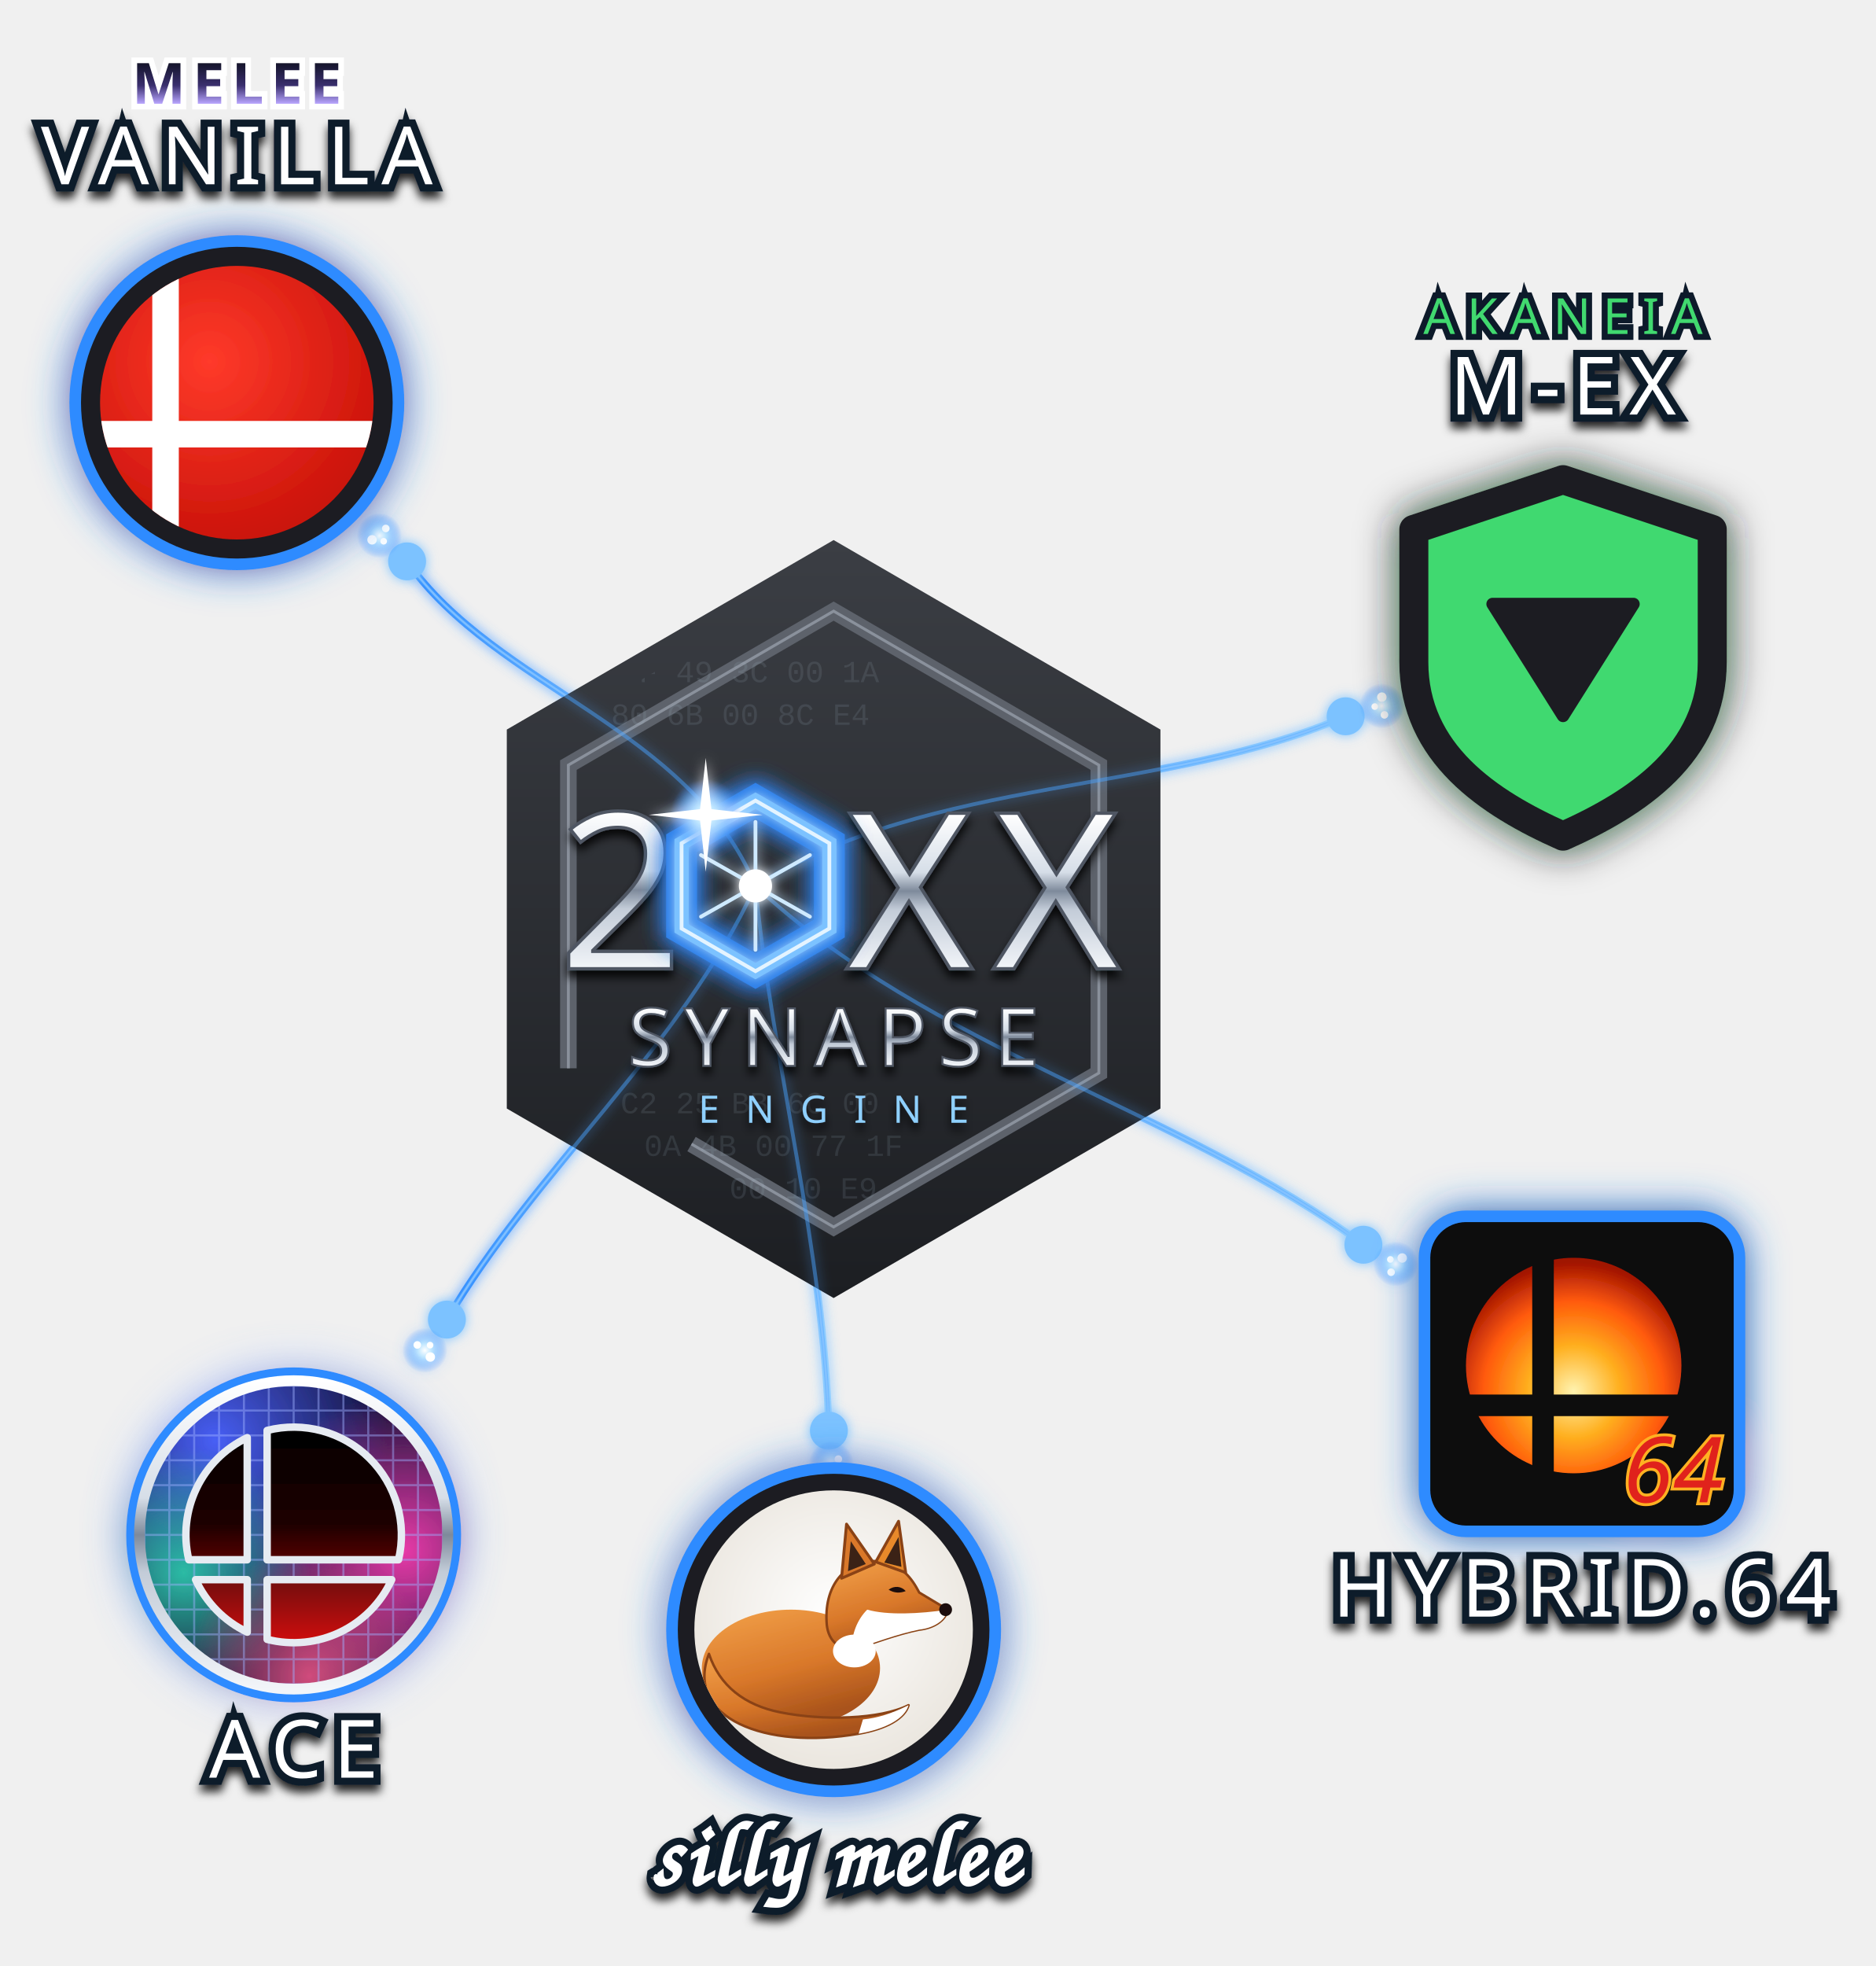
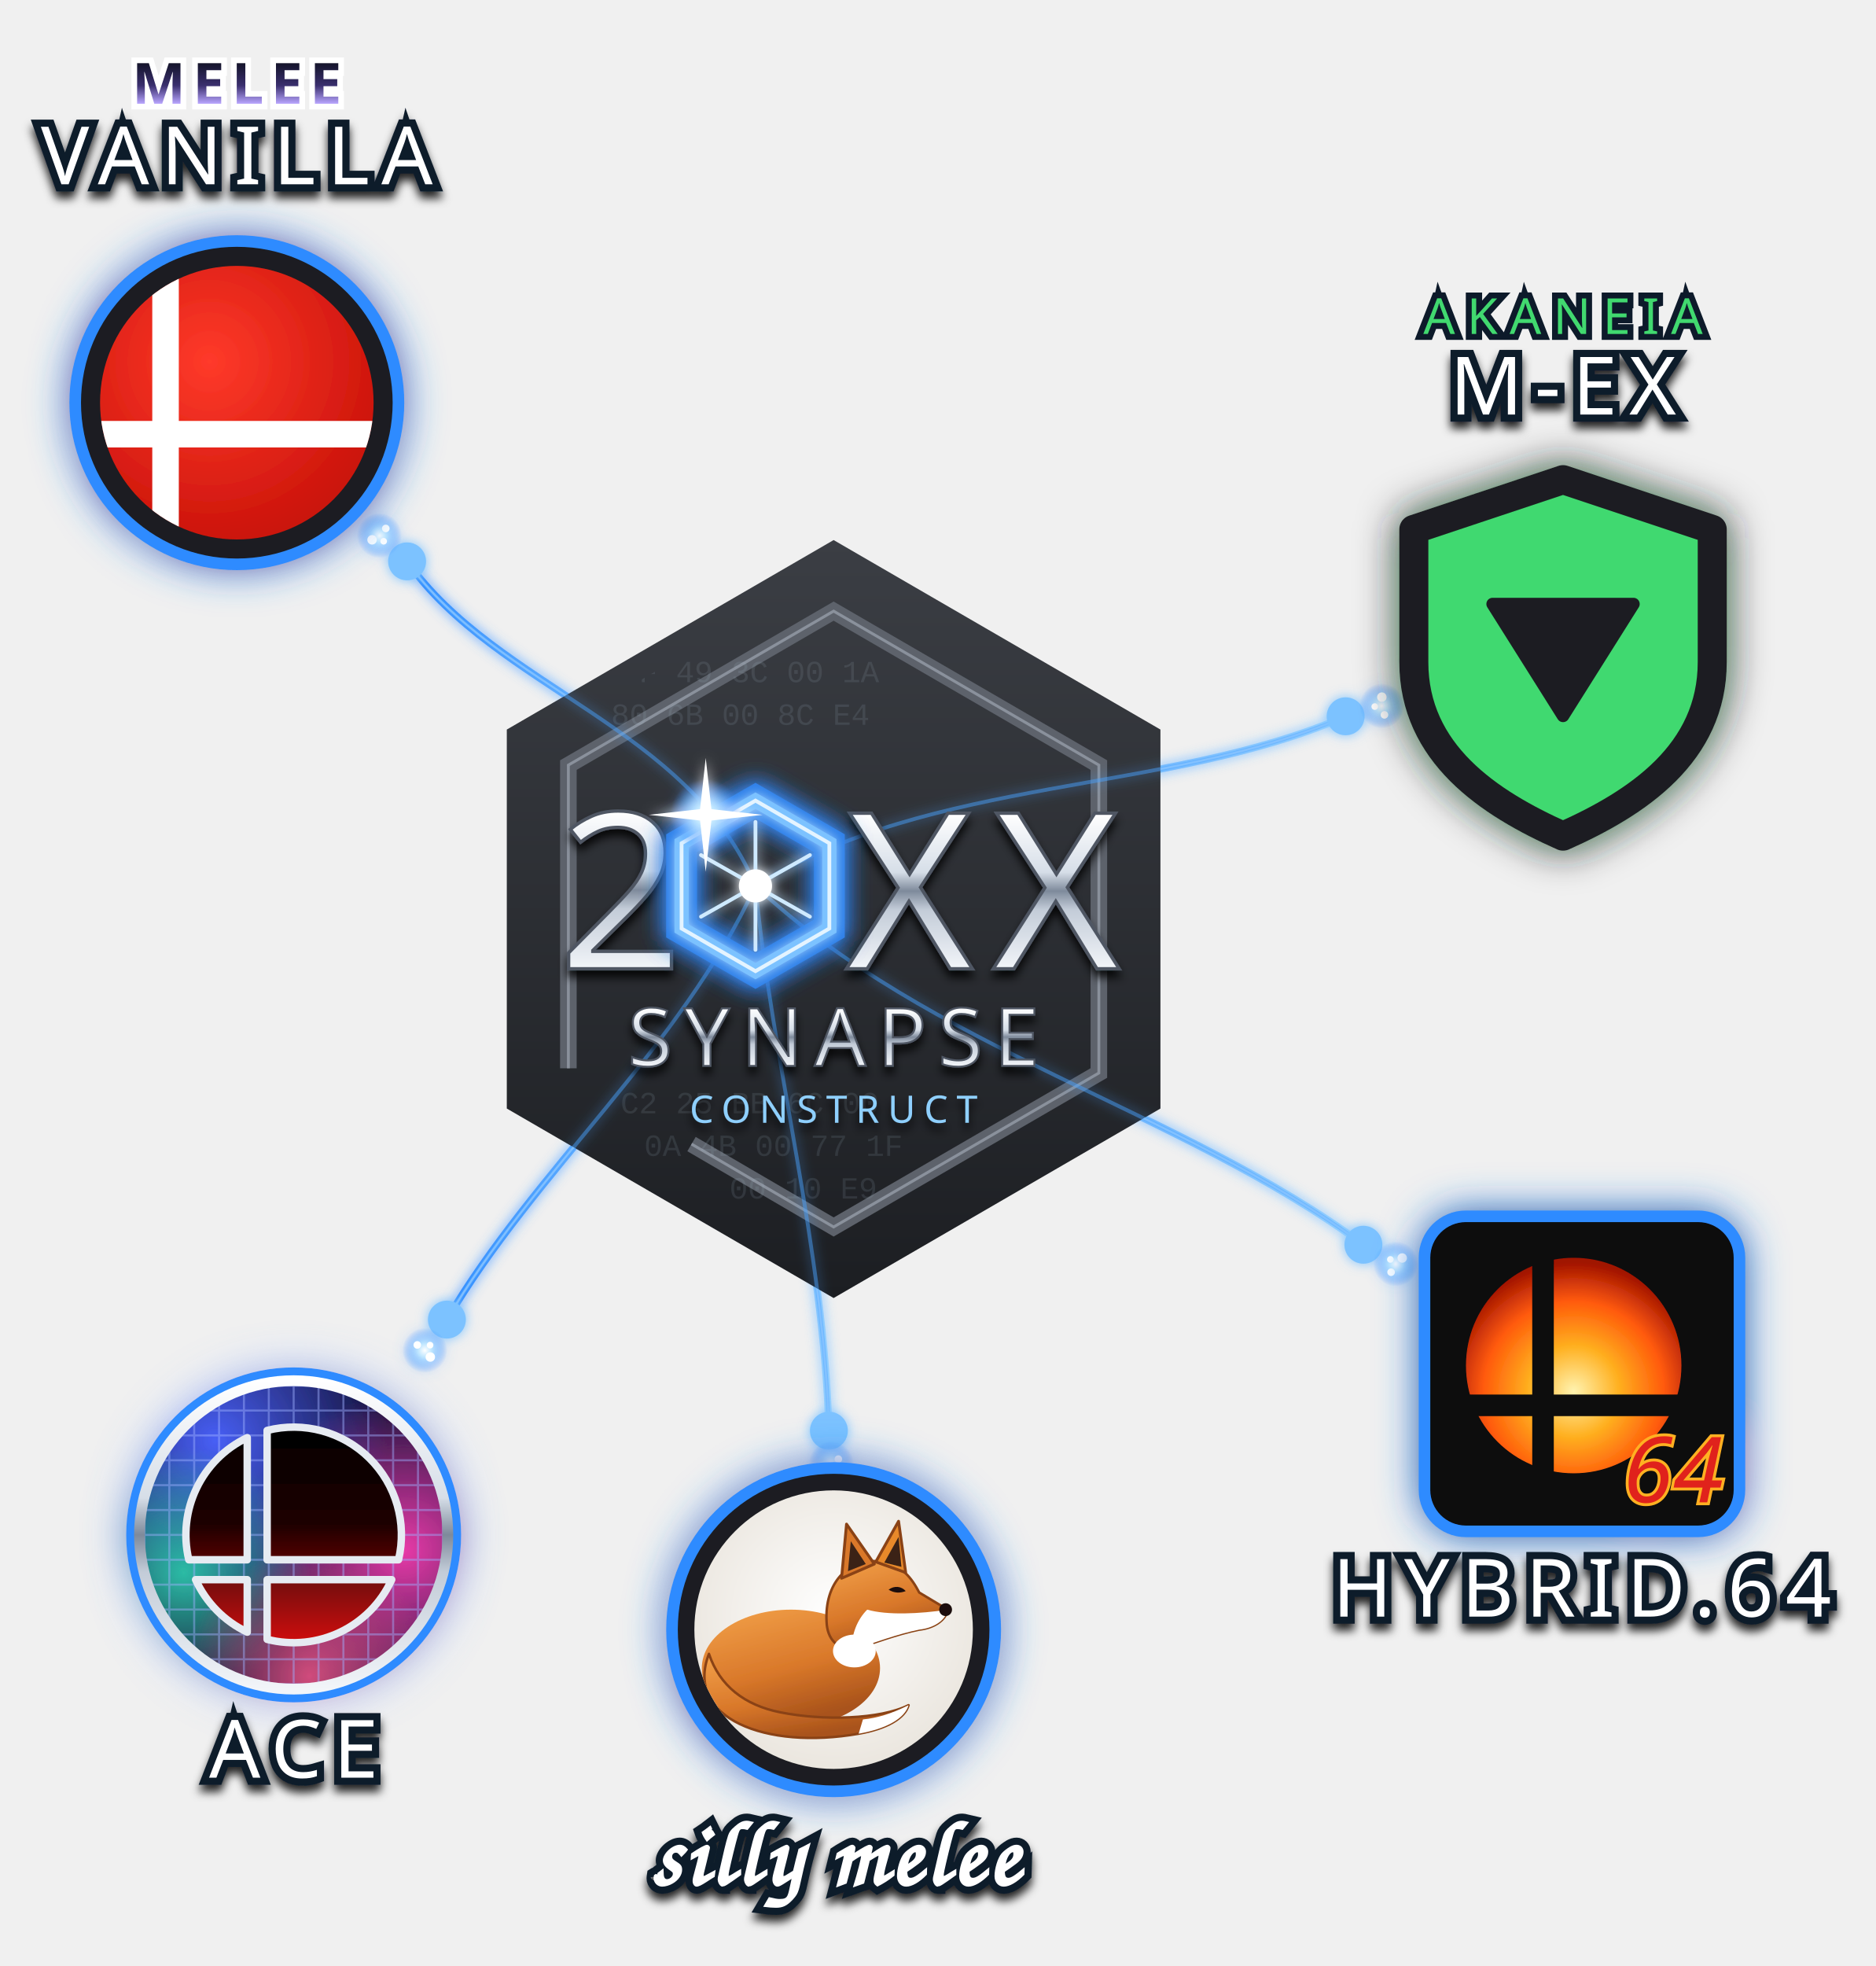
- <svg xmlns="http://www.w3.org/2000/svg" viewBox="-112 -148 792 830" width="1584" height="1660" role="img" aria-label="20XX Synapse Engine (v7, large base logos and labels around the badge): the 20XX Hack Pack AI connected to vanilla, m-ex, ACE, hybrid.64 and Silly Melee">
+ <svg xmlns="http://www.w3.org/2000/svg" viewBox="-112 -148 792 830" width="1584" height="1660" role="img" aria-label="20XX Synapse Construct (v7, large base logos and labels around the badge): the 20XX Hack Pack AI connected to vanilla, m-ex, ACE, hybrid.64 and Silly Melee">
  <defs>
    <linearGradient id="chrome" x1="0" y1="0" x2="0" y2="1">
      <stop offset="0" stop-color="#ffffff" />
      <stop offset="0.38" stop-color="#d6dee8" />
      <stop offset="0.5" stop-color="#7e8a9b" />
      <stop offset="0.62" stop-color="#c3ccd8" />
      <stop offset="1" stop-color="#f2f5f9" />
    </linearGradient>
    <linearGradient id="badge" x1="0" y1="0" x2="0" y2="1">
      <stop offset="0" stop-color="#3b3e44" />
      <stop offset="1" stop-color="#1c1e22" />
    </linearGradient>
    <linearGradient id="axon" x1="0" y1="0" x2="1" y2="0">
      <stop offset="0" stop-color="#2f8bff" />
      <stop offset="1" stop-color="#9fd6ff" />
    </linearGradient>
    <radialGradient id="spark" cx="0.5" cy="0.5" r="0.5">
      <stop offset="0" stop-color="#ffffff" />
      <stop offset="0.3" stop-color="#bfe6ff" />
      <stop offset="1" stop-color="#2f8bff" stop-opacity="0" />
    </radialGradient>
    <filter id="glow" x="-60%" y="-60%" width="220%" height="220%">
      <feGaussianBlur stdDeviation="2.4" result="b" />
      <feMerge>
        <feMergeNode in="b" />
        <feMergeNode in="SourceGraphic" />
      </feMerge>
    </filter>
    <filter id="bigglow" x="-80%" y="-80%" width="260%" height="260%">
      <feGaussianBlur stdDeviation="5" result="b" />
      <feMerge>
        <feMergeNode in="b" />
        <feMergeNode in="b" />
        <feMergeNode in="SourceGraphic" />
      </feMerge>
    </filter>
    <filter id="shadow" x="-20%" y="-20%" width="140%" height="160%">
      <feDropShadow dx="0" dy="3" stdDeviation="2" flood-color="#000" flood-opacity="0.85" />
    </filter>
    <clipPath id="badgeclip">
      <polygon points="240,92 368,166 368,314 240,388 112,314 112,166" />
    </clipPath>
    <radialGradient id="smashRed" cx="0.4" cy="0.35" r="0.75">
      <stop offset="0" stop-color="#ff3a2a" />
      <stop offset="1" stop-color="#c40e06" />
    </radialGradient>
    <clipPath id="smashClip">
      <circle r="16.5" />
    </clipPath>
    <linearGradient id="meleeMetal" x1="0" y1="0" x2="0" y2="1">
      <stop offset="0" stop-color="#14142a" />
      <stop offset="0.55" stop-color="#3a2f6e" />
      <stop offset="1" stop-color="#b9a6ff" />
    </linearGradient>
    <radialGradient id="h64Fire" cx="0.5" cy="0.62" r="0.6">
      <stop offset="0" stop-color="#fff3b0" />
      <stop offset="0.35" stop-color="#ffb020" />
      <stop offset="0.7" stop-color="#ff5a0a" />
      <stop offset="1" stop-color="#a01204" />
    </radialGradient>
    <clipPath id="aceClip">
      <circle r="18.6" />
    </clipPath>
    <radialGradient id="aceBlue" cx="0.25" cy="0.2" r="0.55">
      <stop offset="0" stop-color="#4a63ff" stop-opacity="0.95" />
      <stop offset="1" stop-color="#4a63ff" stop-opacity="0" />
    </radialGradient>
    <radialGradient id="aceMagenta" cx="0.85" cy="0.55" r="0.5">
      <stop offset="0" stop-color="#ff3fb4" stop-opacity="0.9" />
      <stop offset="1" stop-color="#ff3fb4" stop-opacity="0" />
    </radialGradient>
    <radialGradient id="aceTeal" cx="0.15" cy="0.62" r="0.4">
      <stop offset="0" stop-color="#2fd6b0" stop-opacity="0.85" />
      <stop offset="1" stop-color="#2fd6b0" stop-opacity="0" />
    </radialGradient>
    <radialGradient id="acePink" cx="0.55" cy="0.95" r="0.4">
      <stop offset="0" stop-color="#ff5a8c" stop-opacity="0.8" />
      <stop offset="1" stop-color="#ff5a8c" stop-opacity="0" />
    </radialGradient>
    <linearGradient id="aceEmblem" gradientUnits="userSpaceOnUse" x1="0" y1="-13" x2="0" y2="13">
      <stop offset="0" stop-color="#000000" />
      <stop offset="0.45" stop-color="#1e0204" />
      <stop offset="1" stop-color="#d0120c" />
    </linearGradient>
    <radialGradient id="sillyBg" cx="0.5" cy="0.45" r="0.6">
      <stop offset="0" stop-color="#ffffff" />
      <stop offset="1" stop-color="#e9e4dc" />
    </radialGradient>
    <linearGradient id="foxFur" x1="0" y1="0" x2="0.4" y2="1">
      <stop offset="0" stop-color="#f3a24a" />
      <stop offset="0.6" stop-color="#d9782a" />
      <stop offset="1" stop-color="#a9531b" />
    </linearGradient>
    <clipPath id="sillyClip">
      <circle r="16.8" />
    </clipPath>
    <symbol id="node" viewBox="-20 -20 40 40" overflow="visible">
      <polygon points="0,-17 14.7,-8.5 14.7,8.5 0,17 -14.7,8.5 -14.7,-8.5" fill="#1c1e22" stroke="#2f8bff" stroke-width="3.2" />
      <polygon points="0,-17 14.7,-8.5 14.7,8.5 0,17 -14.7,8.5 -14.7,-8.5" fill="none" stroke="#cfeaff" stroke-width="0.9" />
      <circle r="4" fill="#ffffff" />
    </symbol>
  </defs>
  <g fill="none" stroke-linecap="round" filter="url(#glow)">
    <g stroke="url(#axon)" stroke-width="3">
      <path d="M207 226 C178.9 158.8 97.8 142.7 59.9 89" />
      <path d="M207 226 C282.6 179.3 379.4 187.7 456.2 154.4" />
      <path d="M207 226 C175.4 294.5 113.3 346.8 76.7 409.1" />
      <path d="M207 226 C280.5 294.9 386.6 320.5 463.7 377.5" />
      <path d="M207 226 C214 300 236 380 238 456" />
    </g>
    <g stroke="#cfeaff" stroke-width="0.9" opacity="0.9">
      <path d="M207 226 C178.9 158.8 97.8 142.7 59.9 89" />
      <path d="M207 226 C282.6 179.3 379.4 187.7 456.2 154.4" />
      <path d="M207 226 C175.4 294.5 113.3 346.8 76.7 409.1" />
      <path d="M207 226 C280.5 294.9 386.6 320.5 463.7 377.5" />
      <path d="M207 226 C214 300 236 380 238 456" />
    </g>
  </g>
  <polygon points="240,80 378,160 378,320 240,400 102,320 102,160" fill="url(#badge)" />
  <polyline points="128,303 128,175 240,110 352,175 352,305 240,370 180,335" fill="none" stroke="#5d626b" stroke-width="7" stroke-linejoin="miter" />
  <polyline points="128,303 128,175 240,110 352,175 352,305 240,370 180,335" fill="none" stroke="#8a919c" stroke-width="1.2" stroke-linejoin="miter" />
  <g clip-path="url(#badgeclip)" font-family="Consolas, 'Courier New', monospace" font-size="13" fill="#9fb4c8" opacity="0.14">
    <text x="150" y="140">7F 49 3C 00 1A</text>
    <text x="146" y="158">80 6B 00 8C E4</text>
    <text x="150" y="322">C2 25 BB 6C 00</text>
    <text x="160" y="340">0A 4B 00 77 1F</text>
    <text x="196" y="358">00 10 E9</text>
  </g>
  <g fill="none" stroke="#4aa3ff" stroke-width="1.6" stroke-linecap="round" opacity="0.55" filter="url(#glow)">
    <path d="M207 226 C178.9 158.8 97.8 142.7 59.9 89" />
    <path d="M207 226 C282.6 179.3 379.4 187.7 456.2 154.4" />
    <path d="M207 226 C175.4 294.5 113.3 346.8 76.7 409.1" />
    <path d="M207 226 C280.5 294.9 386.6 320.5 463.7 377.5" />
    <path d="M207 226 C214 300 236 380 238 456" />
  </g>
  <g font-family="Impact, 'Arial Black', 'Haettenschweiler', sans-serif" font-size="92" text-anchor="middle" fill="url(#chrome)" stroke="#4f5764" stroke-width="1.4" filter="url(#shadow)">
    <text x="150" y="261">2</text>
    <text x="272" y="261">X</text>
    <text x="334" y="261">X</text>
  </g>
  <g filter="url(#bigglow)">
    <polygon points="207,190 238.2,208 238.2,244 207,262 175.8,244 175.8,208" fill="none" stroke="#2f7fe8" stroke-width="13" />
  </g>
  <g filter="url(#glow)">
    <polygon points="207,190 238.2,208 238.2,244 207,262 175.8,244 175.8,208" fill="none" stroke="#7cc2ff" stroke-width="6" />
    <polygon points="207,190 238.2,208 238.2,244 207,262 175.8,244 175.8,208" fill="none" stroke="#e4f4ff" stroke-width="1.6" />
    <g stroke="#cfeaff" stroke-width="1.6" stroke-linecap="round">
      <path d="M207 226 L207 199 M207 226 L230 213 M207 226 L230 239 M207 226 L207 253 M207 226 L184 239 M207 226 L184 213" />
    </g>
    <circle cx="207" cy="226" r="7" fill="#ffffff" />
  </g>
  <g filter="url(#glow)">
    <circle cx="186" cy="196" r="15" fill="url(#spark)" />
    <path d="M186 172 L188.4 193.6 L210 196 L188.4 198.4 L186 220 L183.6 198.4 L162 196 L183.6 193.6 Z" fill="#ffffff" />
  </g>
  <g font-family="Impact, 'Arial Black', sans-serif" text-anchor="middle" filter="url(#shadow)">
    <text x="240" y="302" font-size="34" letter-spacing="5" fill="url(#chrome)" stroke="#4f5764" stroke-width="0.8">SYNAPSE</text>
-     <text x="240" y="326" font-size="16" letter-spacing="11" fill="#8fd0ff">ENGINE</text>
+     <text x="240" y="326" font-size="16" letter-spacing="3.6" fill="#8fd0ff">CONSTRUCT</text>
  </g>
  <g filter="url(#glow)">
    <circle cx="59.9" cy="89" r="8" fill="#7cc2ff" />
    <circle cx="48.2" cy="78.1" r="9.5" fill="url(#spark)" />
    <circle cx="45.1" cy="79.9" r="2" fill="#fff" />
    <circle cx="50.9" cy="75.1" r="1.6" fill="#fff" />
    <circle cx="50" cy="80.5" r="1.4" fill="#fff" />
  </g>
  <g filter="url(#glow)">
    <circle cx="456.2" cy="154.4" r="8" fill="#7cc2ff" />
    <circle cx="471.5" cy="150" r="9.5" fill="url(#spark)" />
    <circle cx="471.5" cy="146.3" r="2" fill="#fff" />
    <circle cx="472.6" cy="153.8" r="1.6" fill="#fff" />
    <circle cx="468.5" cy="150.3" r="1.4" fill="#fff" />
  </g>
  <g filter="url(#glow)">
    <circle cx="76.7" cy="409.1" r="8" fill="#7cc2ff" />
    <circle cx="67.4" cy="422.1" r="9.5" fill="url(#spark)" />
    <circle cx="69.7" cy="424.9" r="2" fill="#fff" />
    <circle cx="64.2" cy="419.8" r="1.6" fill="#fff" />
    <circle cx="69.6" cy="419.9" r="1.4" fill="#fff" />
  </g>
  <g filter="url(#glow)">
    <circle cx="463.7" cy="377.5" r="8" fill="#7cc2ff" />
    <circle cx="477.4" cy="385.6" r="9.5" fill="url(#spark)" />
    <circle cx="480.1" cy="383.1" r="2" fill="#fff" />
    <circle cx="475.4" cy="389.1" r="1.6" fill="#fff" />
    <circle cx="475.1" cy="383.7" r="1.4" fill="#fff" />
  </g>
  <g filter="url(#glow)">
    <circle cx="238" cy="456" r="8" fill="#7cc2ff" />
    <circle cx="239" cy="470" r="9.5" fill="url(#spark)" />
    <circle cx="236.5" cy="472" r="2" fill="#fff" />
    <circle cx="242" cy="468" r="1.6" fill="#fff" />
    <circle cx="240" cy="474.5" r="1.4" fill="#fff" />
  </g>
  <g transform="translate(-12 22) scale(3.5)" filter="url(#glow)">
    <circle r="19.5" fill="#1c1e22" stroke="#2f8bff" stroke-width="1.4" />
    <circle r="16.5" fill="url(#smashRed)" />
    <g fill="#ffffff" clip-path="url(#smashClip)">
      <rect x="-10.2" y="-17" width="3.2" height="34" />
      <rect x="-17" y="2.2" width="34" height="3.2" />
    </g>
  </g>
  <g transform="translate(548 128) scale(3.5)" filter="url(#glow)">
    <path d="M-18,-15 L0,-21 L18,-15 L18,1 C18,12 9,18 0,22 C-9,18 -18,12 -18,1 Z" fill="#41d96f" stroke="#1c1e22" stroke-width="3.5" stroke-linejoin="round" />
    <path d="M-8.5,-6 L8.5,-6 L0,7.5 Z" fill="#1c1e22" stroke="#1c1e22" stroke-width="1.5" stroke-linejoin="round" />
  </g>
  <g transform="translate(12 500) scale(3.5)" filter="url(#glow)">
    <circle r="19.5" fill="#14123a" stroke="#2f8bff" stroke-width="1.4" />
    <g clip-path="url(#aceClip)">
      <rect x="-19" y="-19" width="38" height="38" fill="url(#aceBlue)" />
      <rect x="-19" y="-19" width="38" height="38" fill="url(#aceMagenta)" />
      <rect x="-19" y="-19" width="38" height="38" fill="url(#aceTeal)" />
      <rect x="-19" y="-19" width="38" height="38" fill="url(#acePink)" />
      <path d="M-18 -19 V19 M-15 -19 V19 M-12 -19 V19 M-9 -19 V19 M-6 -19 V19 M-3 -19 V19 M0 -19 V19 M3 -19 V19 M6 -19 V19 M9 -19 V19 M12 -19 V19 M15 -19 V19 M18 -19 V19 M-19 -18 H19 M-19 -15 H19 M-19 -12 H19 M-19 -9 H19 M-19 -6 H19 M-19 -3 H19 M-19 0 H19 M-19 3 H19 M-19 6 H19 M-19 9 H19 M-19 12 H19 M-19 15 H19 M-19 18 H19" stroke="#9db0ff" stroke-width="0.25" opacity="0.45" fill="none" />
    </g>
    <circle r="18.6" fill="none" stroke="url(#chrome)" stroke-width="1.3" />
    <g fill="url(#aceEmblem)" stroke="#e6ebf2" stroke-width="0.9" stroke-linejoin="round">
      <path d="M-5.6,-11.73 L-5.6,3 L-12.65,3 A13,13 0 0 1 -5.6,-11.73 Z" />
      <path d="M-3.2,-12.6 A13,13 0 0 1 12.65,3 L-3.2,3 Z" />
      <path d="M-11.83,5.4 L-5.6,5.4 L-5.6,11.73 A13,13 0 0 1 -11.83,5.4 Z" />
      <path d="M-3.2,5.4 L11.83,5.4 A13,13 0 0 1 -3.2,12.6 Z" />
    </g>
  </g>
  <g transform="translate(556 432) scale(3.5)" filter="url(#glow)">
    <rect x="-19" y="-19" width="38" height="38" rx="5" fill="#0a0a0a" stroke="#2f8bff" stroke-width="1.4" />
    <circle cx="-1" cy="-1" r="13" fill="url(#h64Fire)" />
    <g fill="#0a0a0a">
      <rect x="-6" y="-15" width="2.6" height="28" />
      <rect x="-15" y="2.5" width="28" height="2.6" />
    </g>
    <text x="11" y="15.5" text-anchor="middle" font-family="Impact, 'Arial Black', sans-serif" font-size="11" fill="#e0201a" stroke="#ffb020" stroke-width="0.7" paint-order="stroke" font-style="italic">64</text>
  </g>
  <g transform="translate(240 540) scale(3.5)" filter="url(#glow)">
    <circle r="19.5" fill="#1c1e22" stroke="#2f8bff" stroke-width="1.4" />
    <circle r="16.8" fill="url(#sillyBg)" />
    <g clip-path="url(#sillyClip)" stroke-linejoin="round">
      <g transform="translate(-3 1.2) scale(0.86)">
        <ellipse cx="-2.5" cy="4" rx="12.5" ry="8.2" fill="url(#foxFur)" />
        <path d="M-14 2 C-17.5 11 -6 15.5 7 13.2 C11 12.5 13.5 11 14 9.2 C10 11.2 2 11.4 -4 10.2 C-9 9.2 -12.5 6.5 -14 2 Z" fill="url(#foxFur)" stroke="#8a4314" stroke-width="0.35" />
        <path d="M7 13.2 C11 12.5 13.5 11 14 9.2 C11.6 10.4 9.6 11 7.6 11.2 Z" fill="#ffffff" />
        <path d="M2.5 -2.5 C2.2 -8 5.5 -11.2 9.5 -11 C13 -10.8 14.5 -8.5 15.5 -6.6 L19.5 -4.2 C19.2 -2.6 17.4 -1.6 15.5 -1.4 C12.5 -0.8 9 0.5 6 1.5 C4 1.2 2.6 0 2.5 -2.5 Z" fill="url(#foxFur)" stroke="#8a4314" stroke-width="0.35" />
        <path d="M4.6 -8.6 L5.3 -16.2 L9.2 -10.6 Z" fill="#d9782a" stroke="#8a4314" stroke-width="0.4" />
        <path d="M5.5 -9.6 L5.9 -13.8 L8 -10.6 Z" fill="#3a2418" />
        <path d="M9.4 -10.9 L12.6 -16.6 L13.6 -9.4 Z" fill="#e8892b" stroke="#8a4314" stroke-width="0.4" />
        <path d="M10.6 -10.8 L12.6 -14.4 L13 -10.2 Z" fill="#3a2418" />
        <path d="M8.2 -4.2 C11 -3.4 15.5 -3.6 19.5 -4.2 C19.2 -2.6 17.4 -1.6 15.5 -1.4 C12.5 -0.8 9 0.5 6 1.5 C6 -0.8 6.8 -2.8 8.2 -4.2 Z" fill="#ffffff" />
        <ellipse cx="6.4" cy="1.6" rx="3" ry="2.3" fill="#ffffff" />
        <path d="M11.2 -7 C12 -7.6 13 -7.5 13.6 -6.8 C12.8 -6.5 12 -6.5 11.2 -7 Z" fill="#1a0f0a" />
        <circle cx="19.2" cy="-4.2" r="0.9" fill="#1a0f0a" />
      </g>
    </g>
  </g>
  <g font-family="Impact, 'Arial Black', sans-serif" font-size="34" letter-spacing="5" fill="#ffffff" stroke="#0d1a2a" stroke-width="6" paint-order="stroke" filter="url(#shadow)">
    <text x="-12" y="-70.2" text-anchor="middle">VANILLA</text>
    <text x="548" y="27" text-anchor="middle">M-EX</text>
    <text x="12" y="602.5" text-anchor="middle">ACE</text>
    <text x="556" y="534.5" text-anchor="middle">HYBRID.64</text>
  </g>
  <text x="-12" y="-104.2" text-anchor="middle" font-family="'Arial Black', Impact, sans-serif" font-size="24" font-weight="900" letter-spacing="3" fill="url(#meleeMetal)" stroke="#ffffff" stroke-width="4.8" paint-order="stroke">MELEE</text>
  <text x="548" y="-7" text-anchor="middle" font-family="Impact, 'Arial Black', sans-serif" font-size="21" letter-spacing="5" fill="#41d96f" stroke="#0d1a2a" stroke-width="5" paint-order="stroke">AKANEIA</text>
  <text x="240" y="648" text-anchor="middle" font-family="'Segoe Print', 'Comic Sans MS', 'Chalkboard SE', cursive" font-size="38" font-weight="700" letter-spacing="2" fill="#ffffff" stroke="#0d1a2a" stroke-width="6" paint-order="stroke" filter="url(#shadow)">silly melee</text>
</svg>
